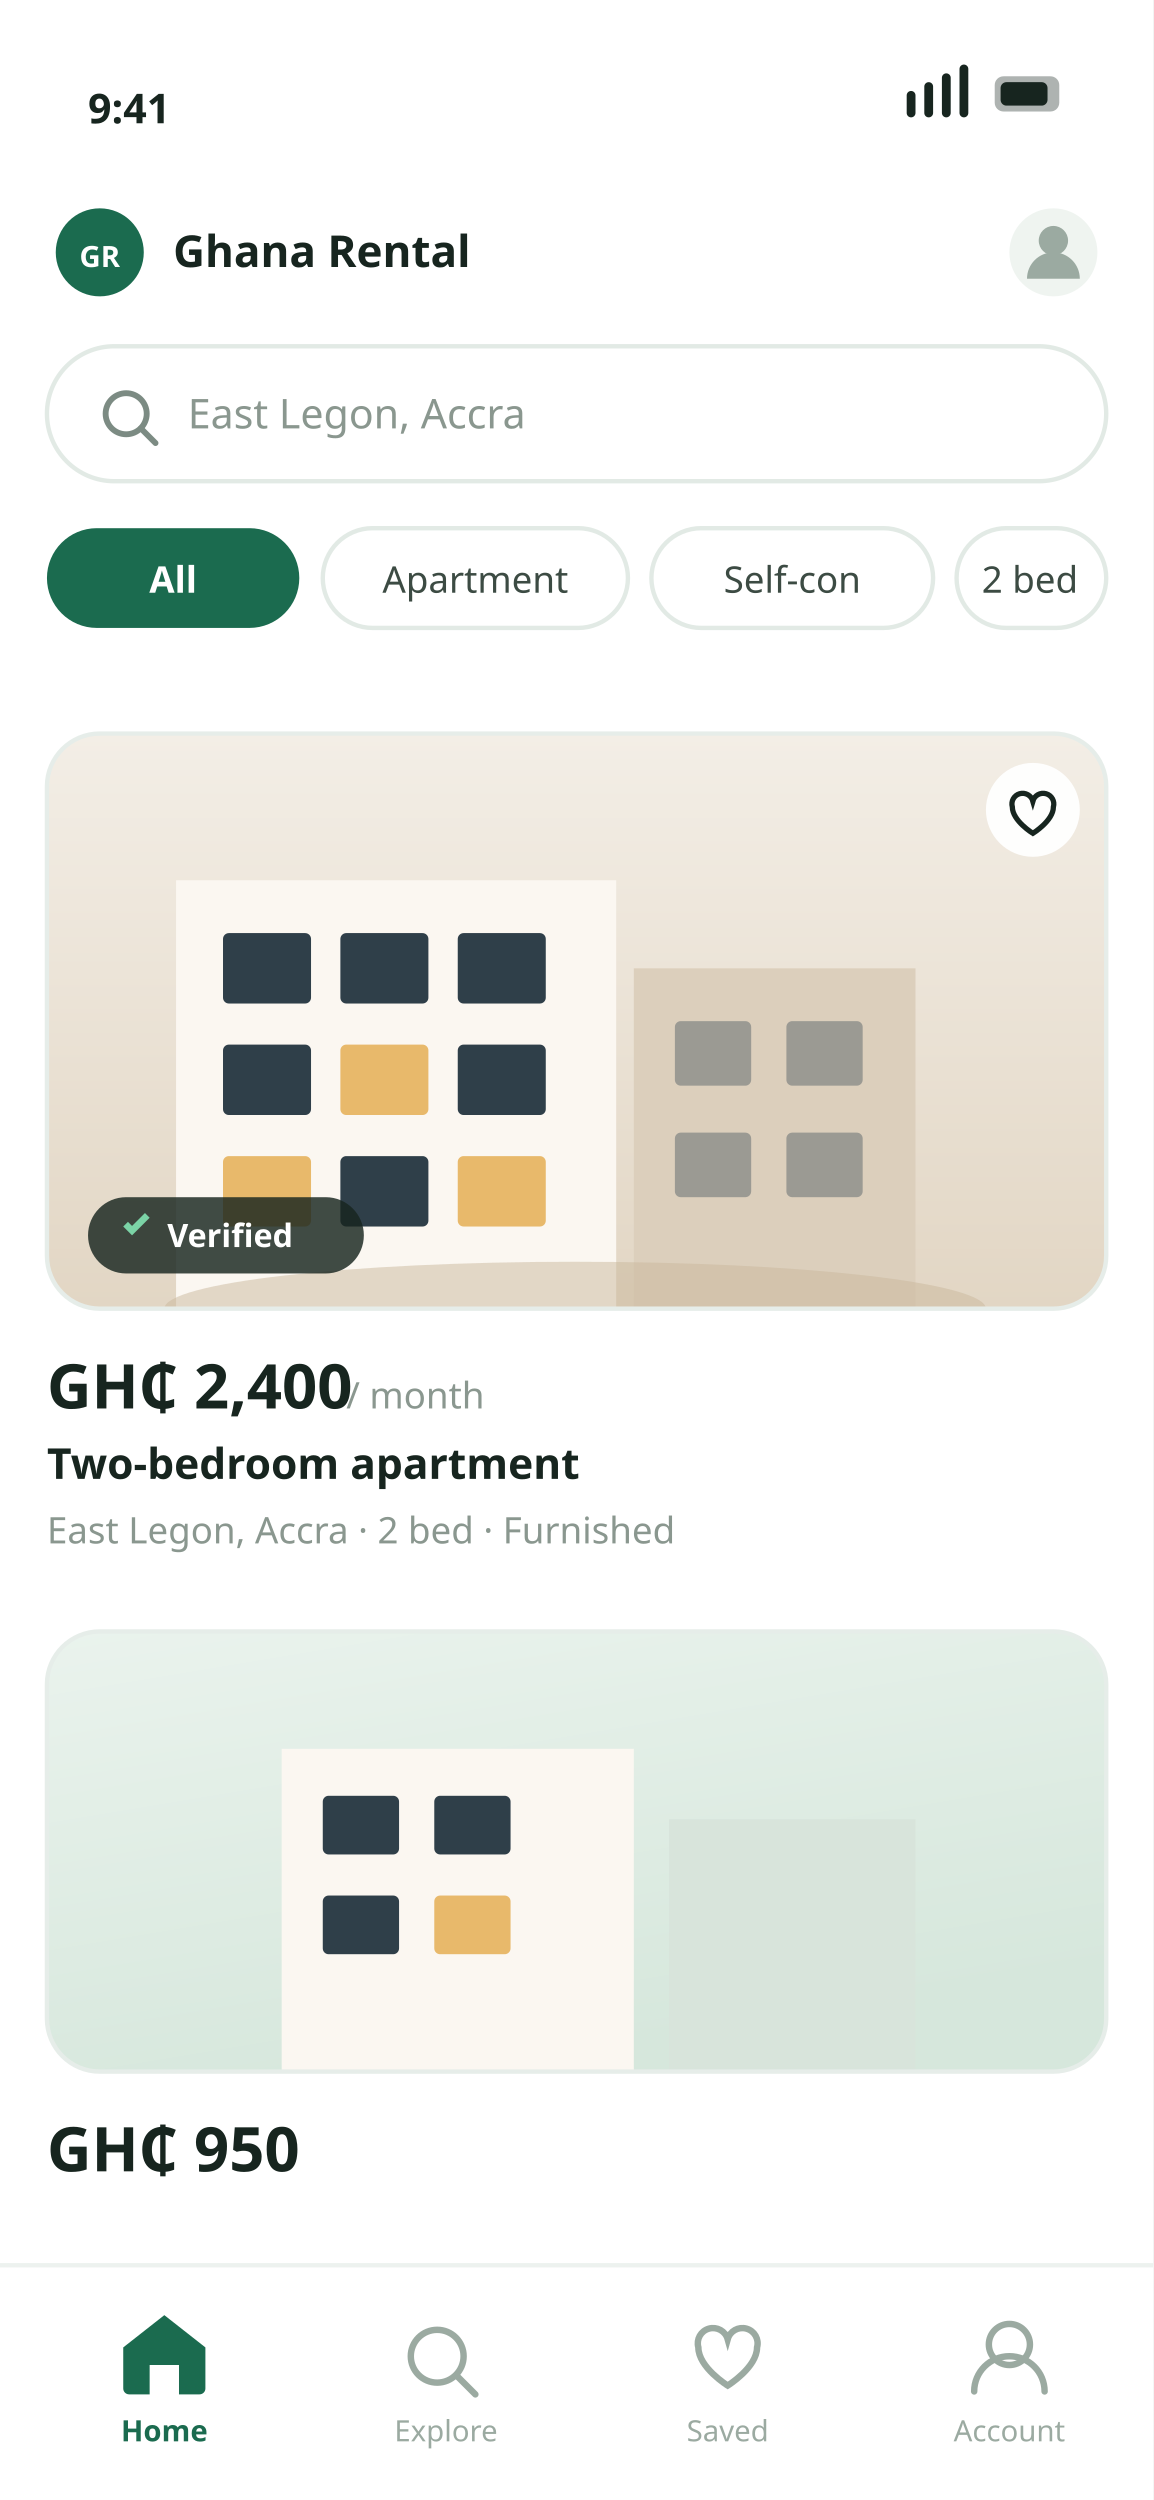
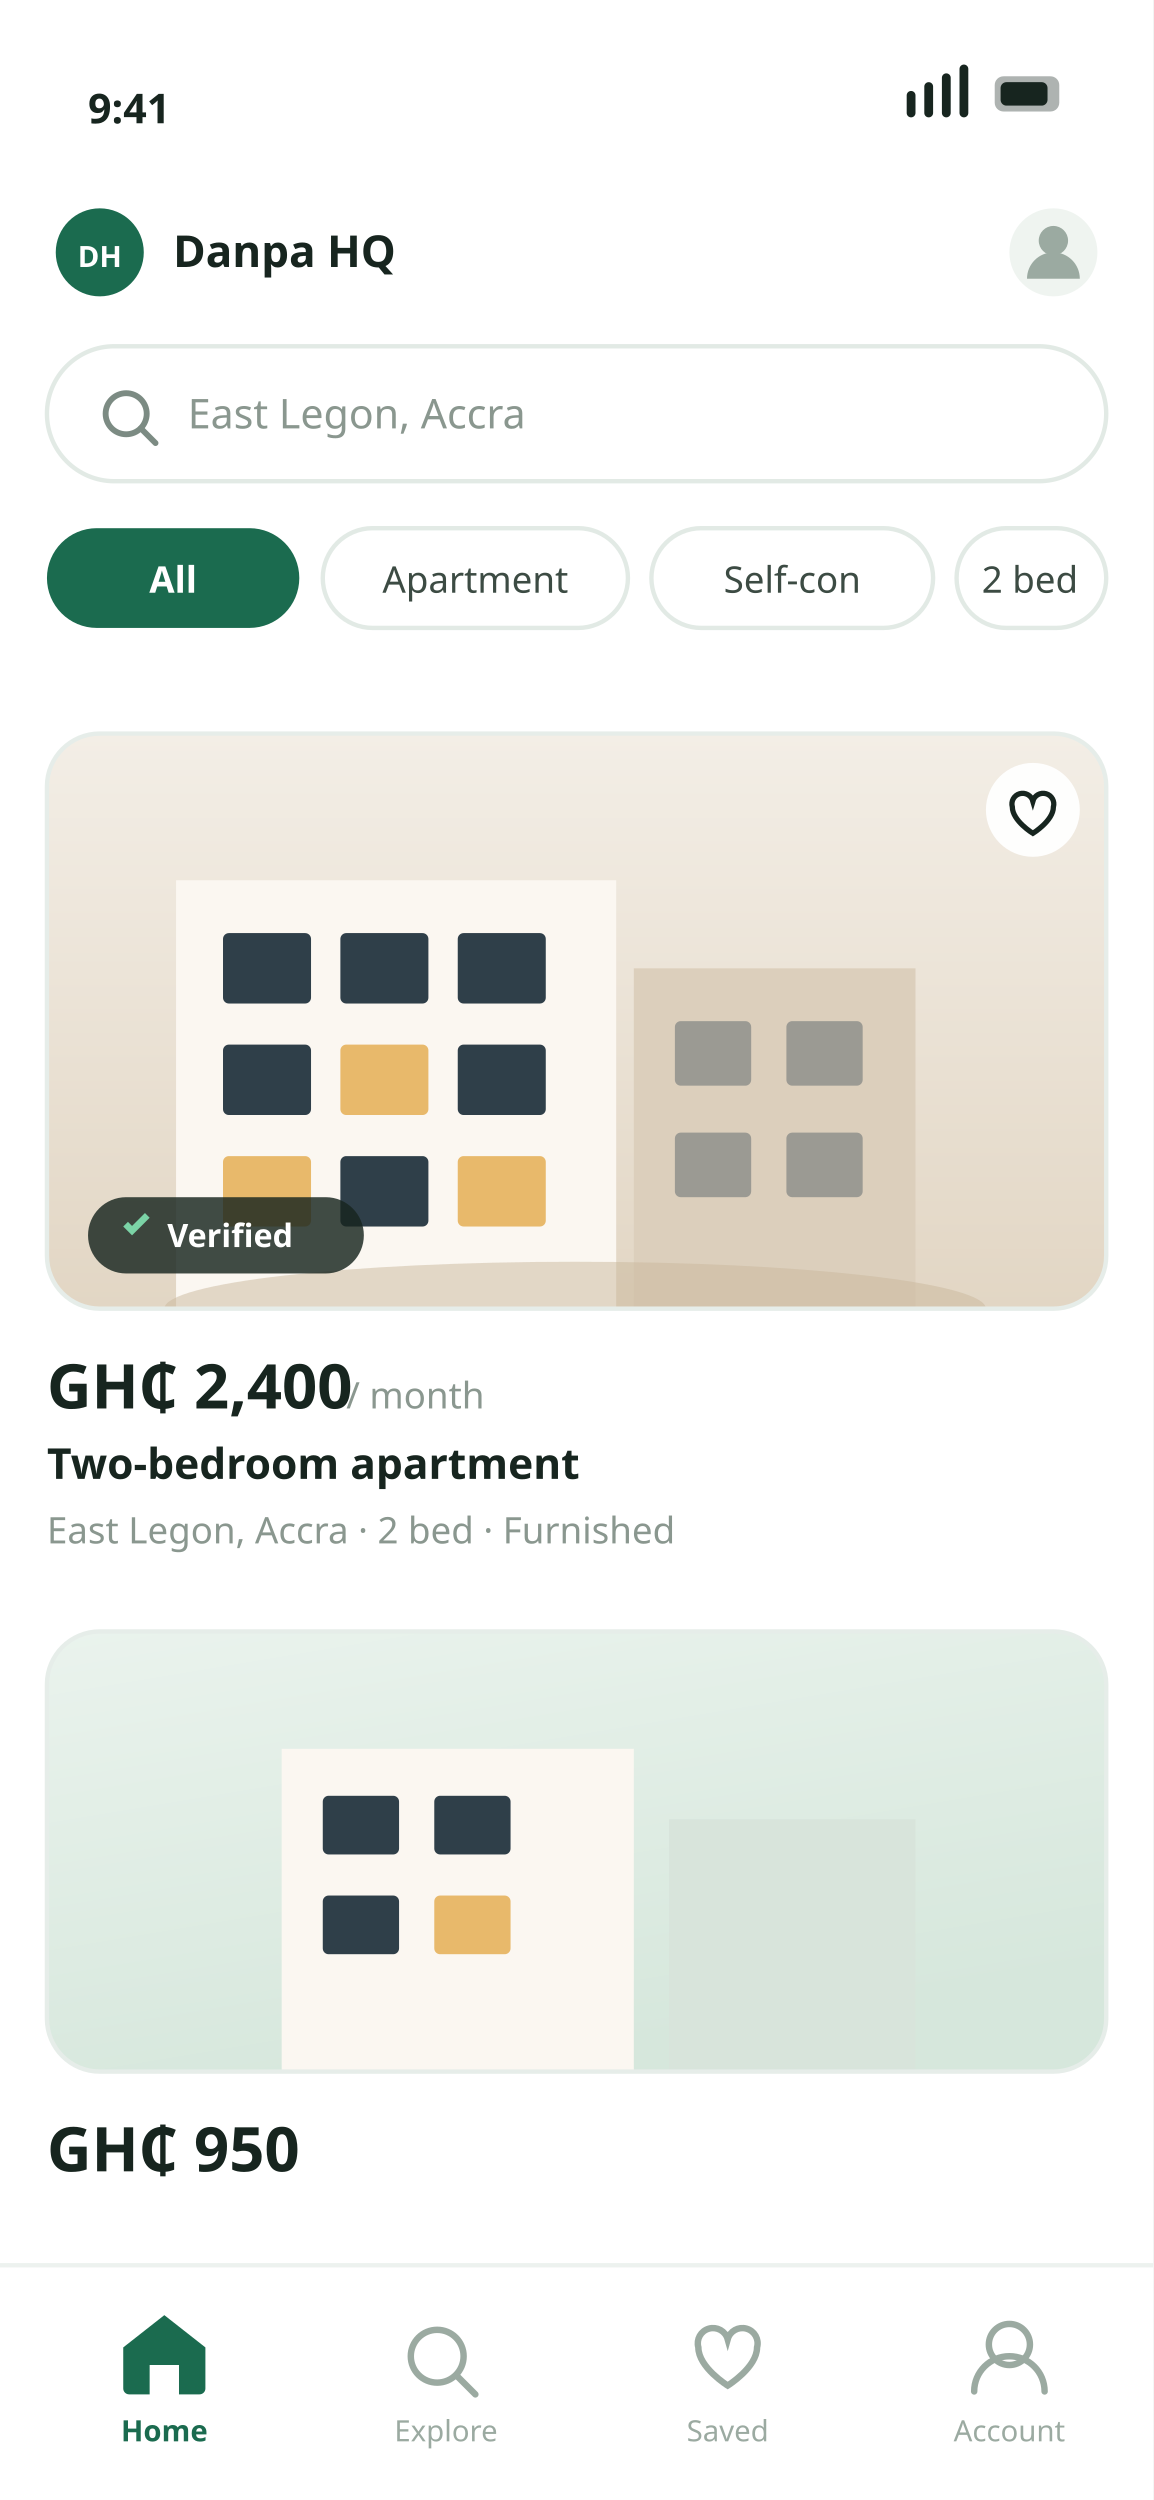
- <svg xmlns="http://www.w3.org/2000/svg" viewBox="0 0 393 852" role="img" aria-label="The Ghana Rental app showing a verified listing" preserveAspectRatio="xMidYMin slice">
+ <svg xmlns="http://www.w3.org/2000/svg" viewBox="0 0 393 852" role="img" aria-label="The Danpa HQ app showing a verified listing" preserveAspectRatio="xMidYMin slice">
  <defs>
    <linearGradient id="a-hero" x1="0" y1="0" x2="0.4" y2="1">
      <stop offset="0%" stop-color="#EAF3ED" />
      <stop offset="100%" stop-color="#D6E7DC" />
    </linearGradient>
    <linearGradient id="a-sky" x1="0" y1="0" x2="0" y2="1">
      <stop offset="0%" stop-color="#F3EEE6" />
      <stop offset="100%" stop-color="#E2D6C4" />
    </linearGradient>
    <clipPath id="a-card1">
      <rect x="16" y="250" width="361" height="196" rx="18" />
    </clipPath>
    <clipPath id="a-card2">
      <rect x="16" y="556" width="361" height="150" rx="18" />
    </clipPath>
  </defs>
  <rect width="393" height="852" fill="#FFFFFF" />
  <text x="30" y="42" font-family="system-ui, sans-serif" font-size="14" font-weight="600" fill="#17251F">9:41</text>
  <g fill="#17251F">
    <rect x="309" y="31" width="3" height="9" rx="1.5" />
    <rect x="315" y="28" width="3" height="12" rx="1.5" />
    <rect x="321" y="25" width="3" height="15" rx="1.5" />
    <rect x="327" y="22" width="3" height="18" rx="1.5" />
    <rect x="339" y="26" width="22" height="12" rx="3" opacity="0.35" />
    <rect x="341" y="28" width="16" height="8" rx="2" />
  </g>
  <circle cx="34" cy="86" r="15" fill="#1B6B4F" />
-   <text x="34" y="91" font-family="system-ui, sans-serif" font-size="10" font-weight="800" fill="#FFFFFF" text-anchor="middle">GR</text>
-   <text x="59" y="91" font-family="system-ui, sans-serif" font-size="15" font-weight="700" fill="#17251F">Ghana Rental</text>
+   <text x="34" y="91" font-family="system-ui, sans-serif" font-size="10" font-weight="800" fill="#FFFFFF" text-anchor="middle">DH</text>
+   <text x="59" y="91" font-family="system-ui, sans-serif" font-size="15" font-weight="700" fill="#17251F">Danpa HQ</text>
  <circle cx="359" cy="86" r="15" fill="#EFF4F0" />
  <circle cx="359" cy="82" r="5" fill="#9BAAA1" />
  <path d="M350 95a9 9 0 0 1 18 0Z" fill="#9BAAA1" />
  <rect x="16" y="118" width="361" height="46" rx="23" fill="#FFFFFF" stroke="#E2EAE5" stroke-width="1.5" />
  <circle cx="43" cy="141" r="7" fill="none" stroke="#7C8B83" stroke-width="2" />
  <path d="m48 146 5 5" stroke="#7C8B83" stroke-width="2" stroke-linecap="round" />
  <text x="64" y="146" font-family="system-ui, sans-serif" font-size="14" fill="#8A978F">East Legon, Accra</text>
  <rect x="16" y="180" width="86" height="34" rx="17" fill="#1B6B4F" />
  <text x="59" y="202" font-family="system-ui, sans-serif" font-size="12.5" font-weight="600" fill="#FFFFFF" text-anchor="middle">All</text>
  <rect x="110" y="180" width="104" height="34" rx="17" fill="#FFFFFF" stroke="#E2EAE5" stroke-width="1.5" />
  <text x="162" y="202" font-family="system-ui, sans-serif" font-size="12.5" font-weight="500" fill="#3C4B43" text-anchor="middle">Apartment</text>
  <rect x="222" y="180" width="96" height="34" rx="17" fill="#FFFFFF" stroke="#E2EAE5" stroke-width="1.5" />
  <text x="270" y="202" font-family="system-ui, sans-serif" font-size="12.5" font-weight="500" fill="#3C4B43" text-anchor="middle">Self-con</text>
  <rect x="326" y="180" width="51" height="34" rx="17" fill="#FFFFFF" stroke="#E2EAE5" stroke-width="1.5" />
  <text x="351" y="202" font-family="system-ui, sans-serif" font-size="12.5" font-weight="500" fill="#3C4B43" text-anchor="middle">2 bed</text>
  <g clip-path="url(#a-card1)">
    <rect x="16" y="250" width="361" height="196" fill="url(#a-sky)" />
    <rect x="60" y="300" width="150" height="146" fill="#FBF7F1" />
    <rect x="216" y="330" width="96" height="116" fill="#DCCFBC" />
    <g fill="#2F3F49">
      <rect x="76" y="318" width="30" height="24" rx="2" />
      <rect x="116" y="318" width="30" height="24" rx="2" />
      <rect x="156" y="318" width="30" height="24" rx="2" />
      <rect x="76" y="356" width="30" height="24" rx="2" />
      <rect x="156" y="356" width="30" height="24" rx="2" />
      <rect x="116" y="394" width="30" height="24" rx="2" />
    </g>
    <g fill="#E8B96B">
      <rect x="116" y="356" width="30" height="24" rx="2" />
      <rect x="76" y="394" width="30" height="24" rx="2" />
      <rect x="156" y="394" width="30" height="24" rx="2" />
    </g>
    <g fill="#3A4A55" opacity="0.4">
      <rect x="230" y="348" width="26" height="22" rx="2" />
      <rect x="268" y="348" width="26" height="22" rx="2" />
      <rect x="230" y="386" width="26" height="22" rx="2" />
      <rect x="268" y="386" width="26" height="22" rx="2" />
    </g>
    <ellipse cx="196" cy="446" rx="140" ry="16" fill="#C9B79C" opacity="0.5" />
  </g>
  <rect x="16" y="250" width="361" height="196" rx="18" fill="none" stroke="#E6EDE9" stroke-width="1.5" />
  <rect x="30" y="408" width="94" height="26" rx="13" fill="#17251F" opacity="0.82" />
  <path d="M45 421l-3-3 1.6-1.6L45 417.8l4.4-4.4L51 415Z" fill="#7BD3A6" />
  <text x="57" y="425" font-family="system-ui, sans-serif" font-size="11" font-weight="600" fill="#FFFFFF">Verified</text>
  <circle cx="352" cy="276" r="16" fill="#FFFFFF" opacity="0.94" />
  <path d="M352 284s-7-4.3-7-9a3.5 3.5 0 0 1 7-2 3.5 3.5 0 0 1 7 2c0 4.7-7 9-7 9Z" fill="none" stroke="#17251F" stroke-width="1.8" />
  <text x="16" y="480" font-family="system-ui, sans-serif" font-size="21" font-weight="700" fill="#17251F">GH₵ 2,400</text>
  <text x="118" y="480" font-family="system-ui, sans-serif" font-size="12.5" fill="#8A978F">/ month</text>
  <text x="16" y="504" font-family="system-ui, sans-serif" font-size="14.5" font-weight="600" fill="#17251F">Two-bedroom apartment</text>
  <text x="16" y="526" font-family="system-ui, sans-serif" font-size="12.5" fill="#8A978F">East Legon, Accra · 2 bed · Furnished</text>
  <g clip-path="url(#a-card2)">
    <rect x="16" y="556" width="361" height="150" fill="url(#a-hero)" />
    <rect x="96" y="596" width="120" height="110" fill="#FBF7F1" />
    <g fill="#2F3F49">
      <rect x="110" y="612" width="26" height="20" rx="2" />
      <rect x="148" y="612" width="26" height="20" rx="2" />
      <rect x="110" y="646" width="26" height="20" rx="2" />
    </g>
    <rect x="148" y="646" width="26" height="20" rx="2" fill="#E8B96B" />
    <rect x="228" y="620" width="84" height="86" fill="#D8E4DB" />
  </g>
  <rect x="16" y="556" width="361" height="150" rx="18" fill="none" stroke="#E6EDE9" stroke-width="1.5" />
  <text x="16" y="740" font-family="system-ui, sans-serif" font-size="21" font-weight="700" fill="#17251F">GH₵ 950</text>
  <rect x="0" y="772" width="393" height="80" fill="#FFFFFF" />
  <line x1="0" y1="772" x2="393" y2="772" stroke="#EDF2EF" stroke-width="1.5" />
  <g fill="#1B6B4F">
    <path d="M42 800l14-11 14 11v14a2 2 0 0 1-2 2h-7v-10h-10v10h-7a2 2 0 0 1-2-2Z" />
    <text x="56" y="832" font-family="system-ui, sans-serif" font-size="10" font-weight="600" text-anchor="middle">Home</text>
  </g>
  <g fill="#9BAAA1">
    <circle cx="149" cy="803" r="9" fill="none" stroke="#9BAAA1" stroke-width="2.2" />
    <path d="m156 810 6 6" stroke="#9BAAA1" stroke-width="2.2" stroke-linecap="round" />
    <text x="152" y="832" font-family="system-ui, sans-serif" font-size="10" text-anchor="middle">Explore</text>
    <path d="M248 813s-10-6.2-10-13a5 5 0 0 1 10-2.8A5 5 0 0 1 258 800c0 6.8-10 13-10 13Z" fill="none" stroke="#9BAAA1" stroke-width="2.2" />
    <text x="248" y="832" font-family="system-ui, sans-serif" font-size="10" text-anchor="middle">Saved</text>
    <circle cx="344" cy="799" r="7" fill="none" stroke="#9BAAA1" stroke-width="2.2" />
    <path d="M332 815a12 12 0 0 1 24 0" fill="none" stroke="#9BAAA1" stroke-width="2.2" stroke-linecap="round" />
    <text x="344" y="832" font-family="system-ui, sans-serif" font-size="10" text-anchor="middle">Account</text>
  </g>
</svg>
